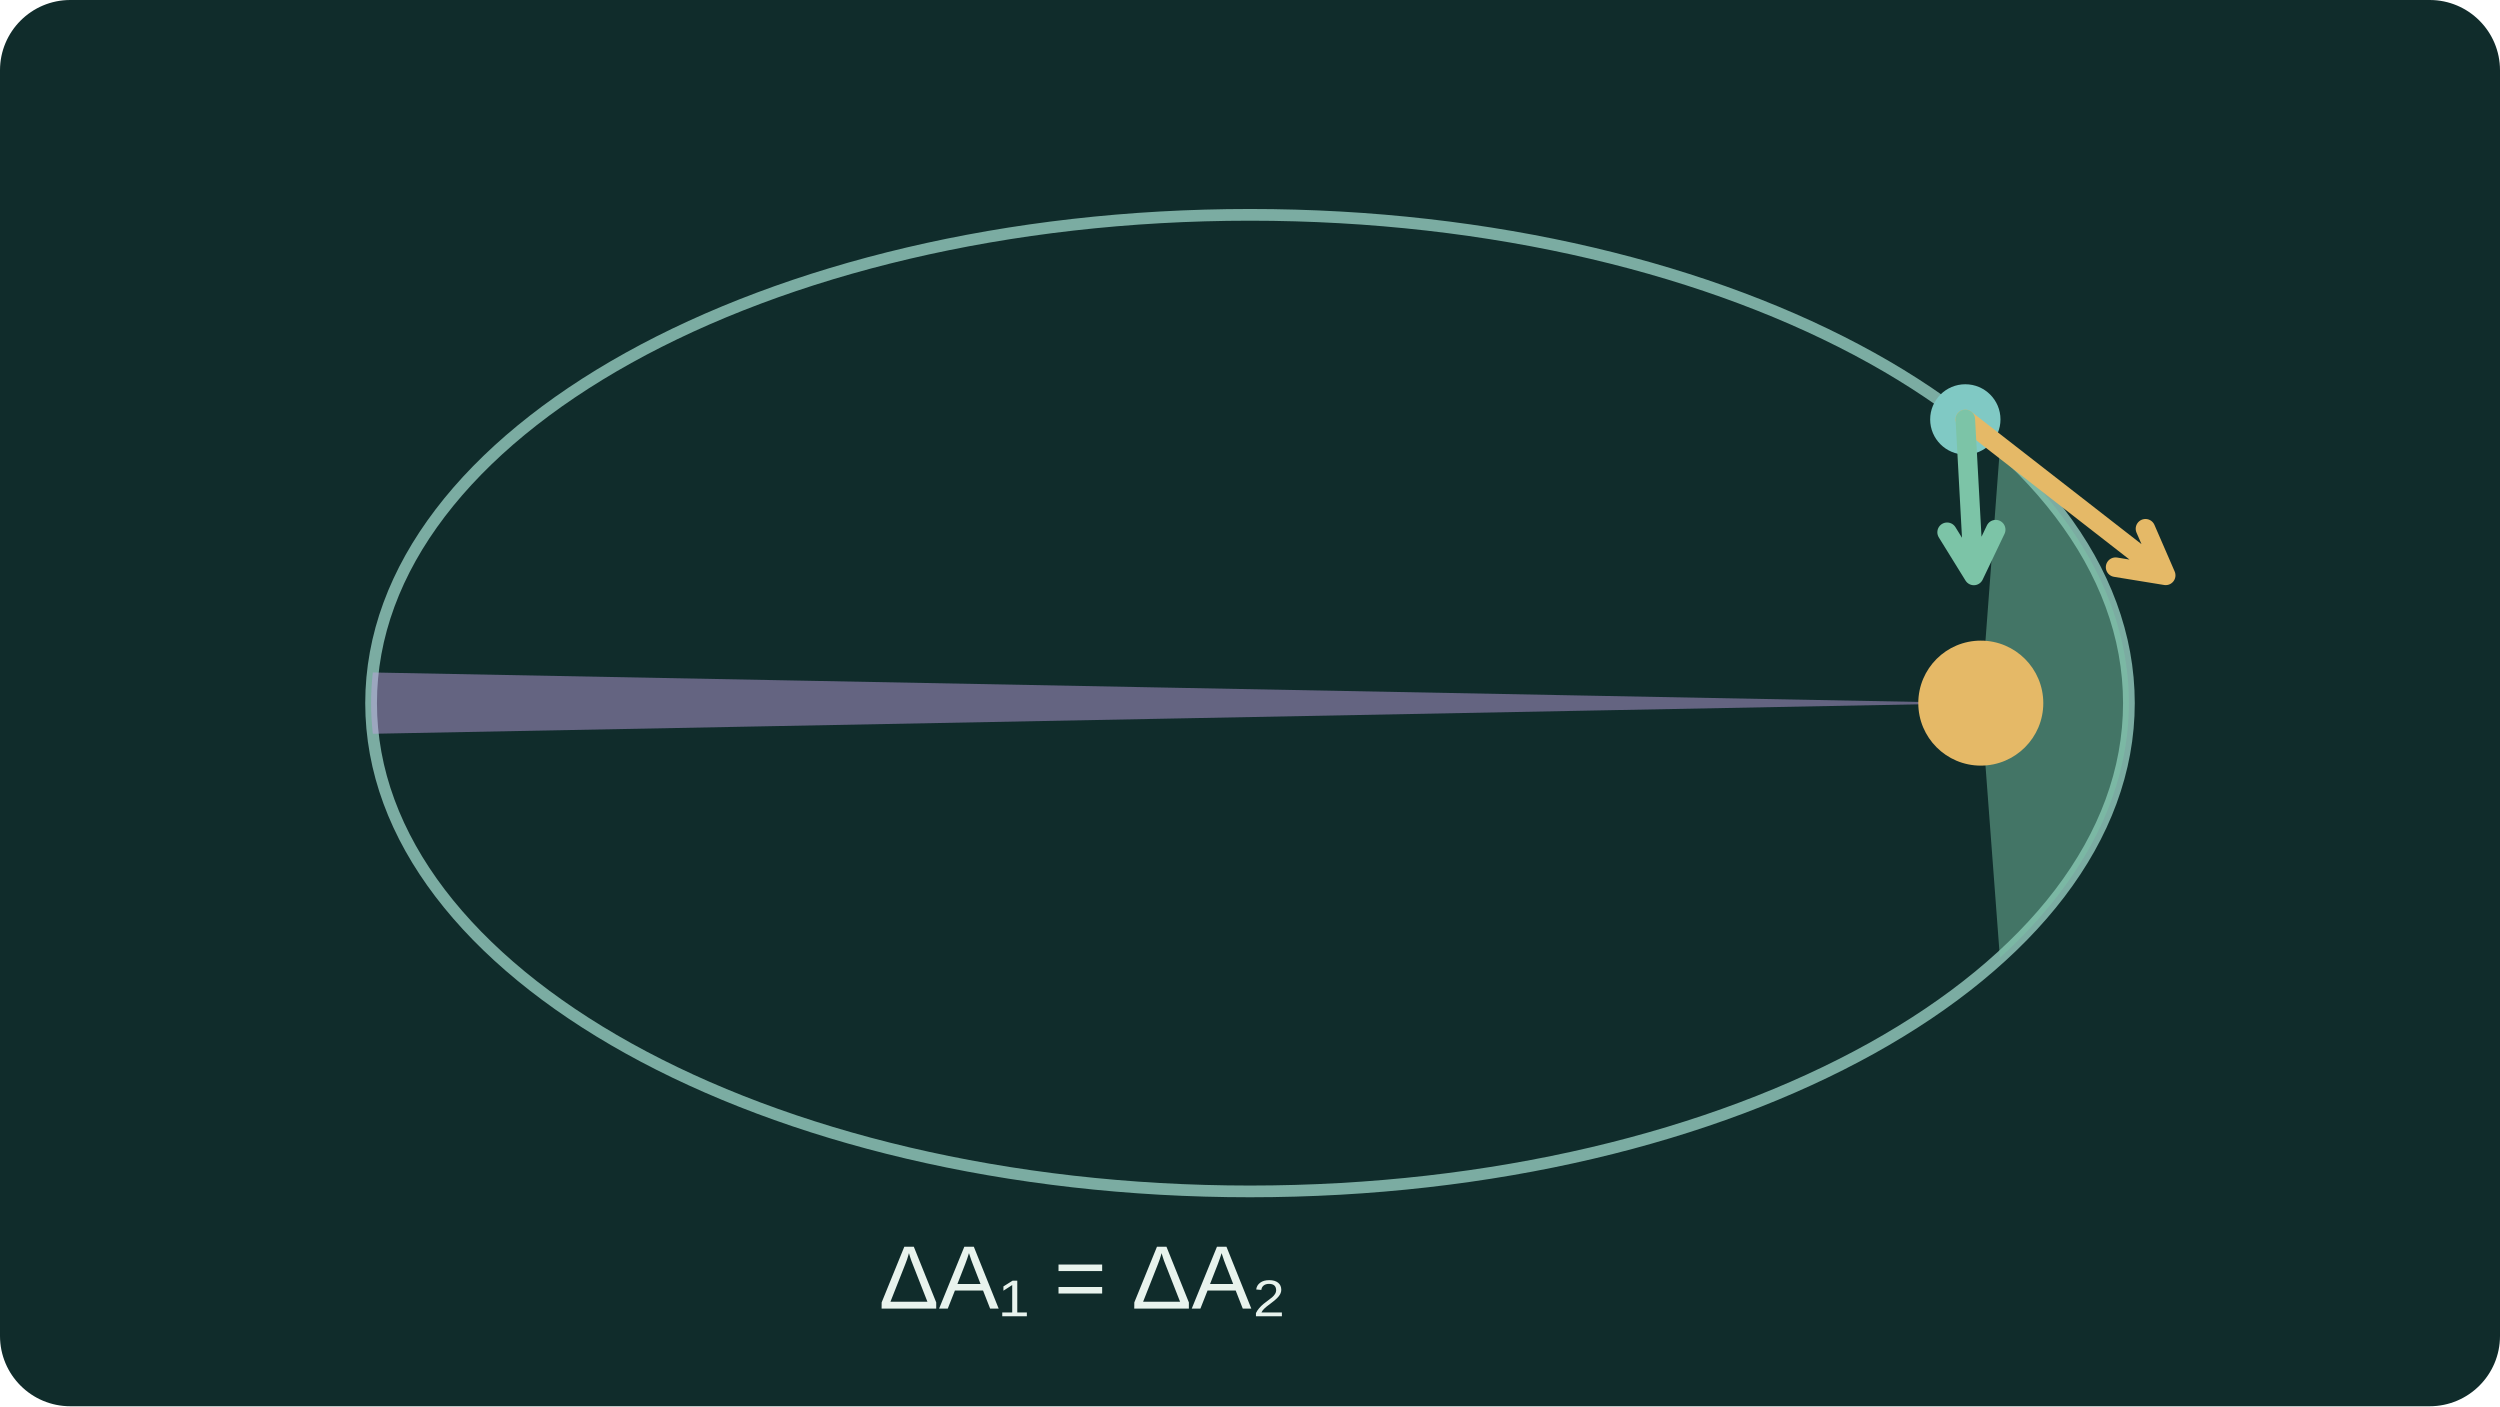
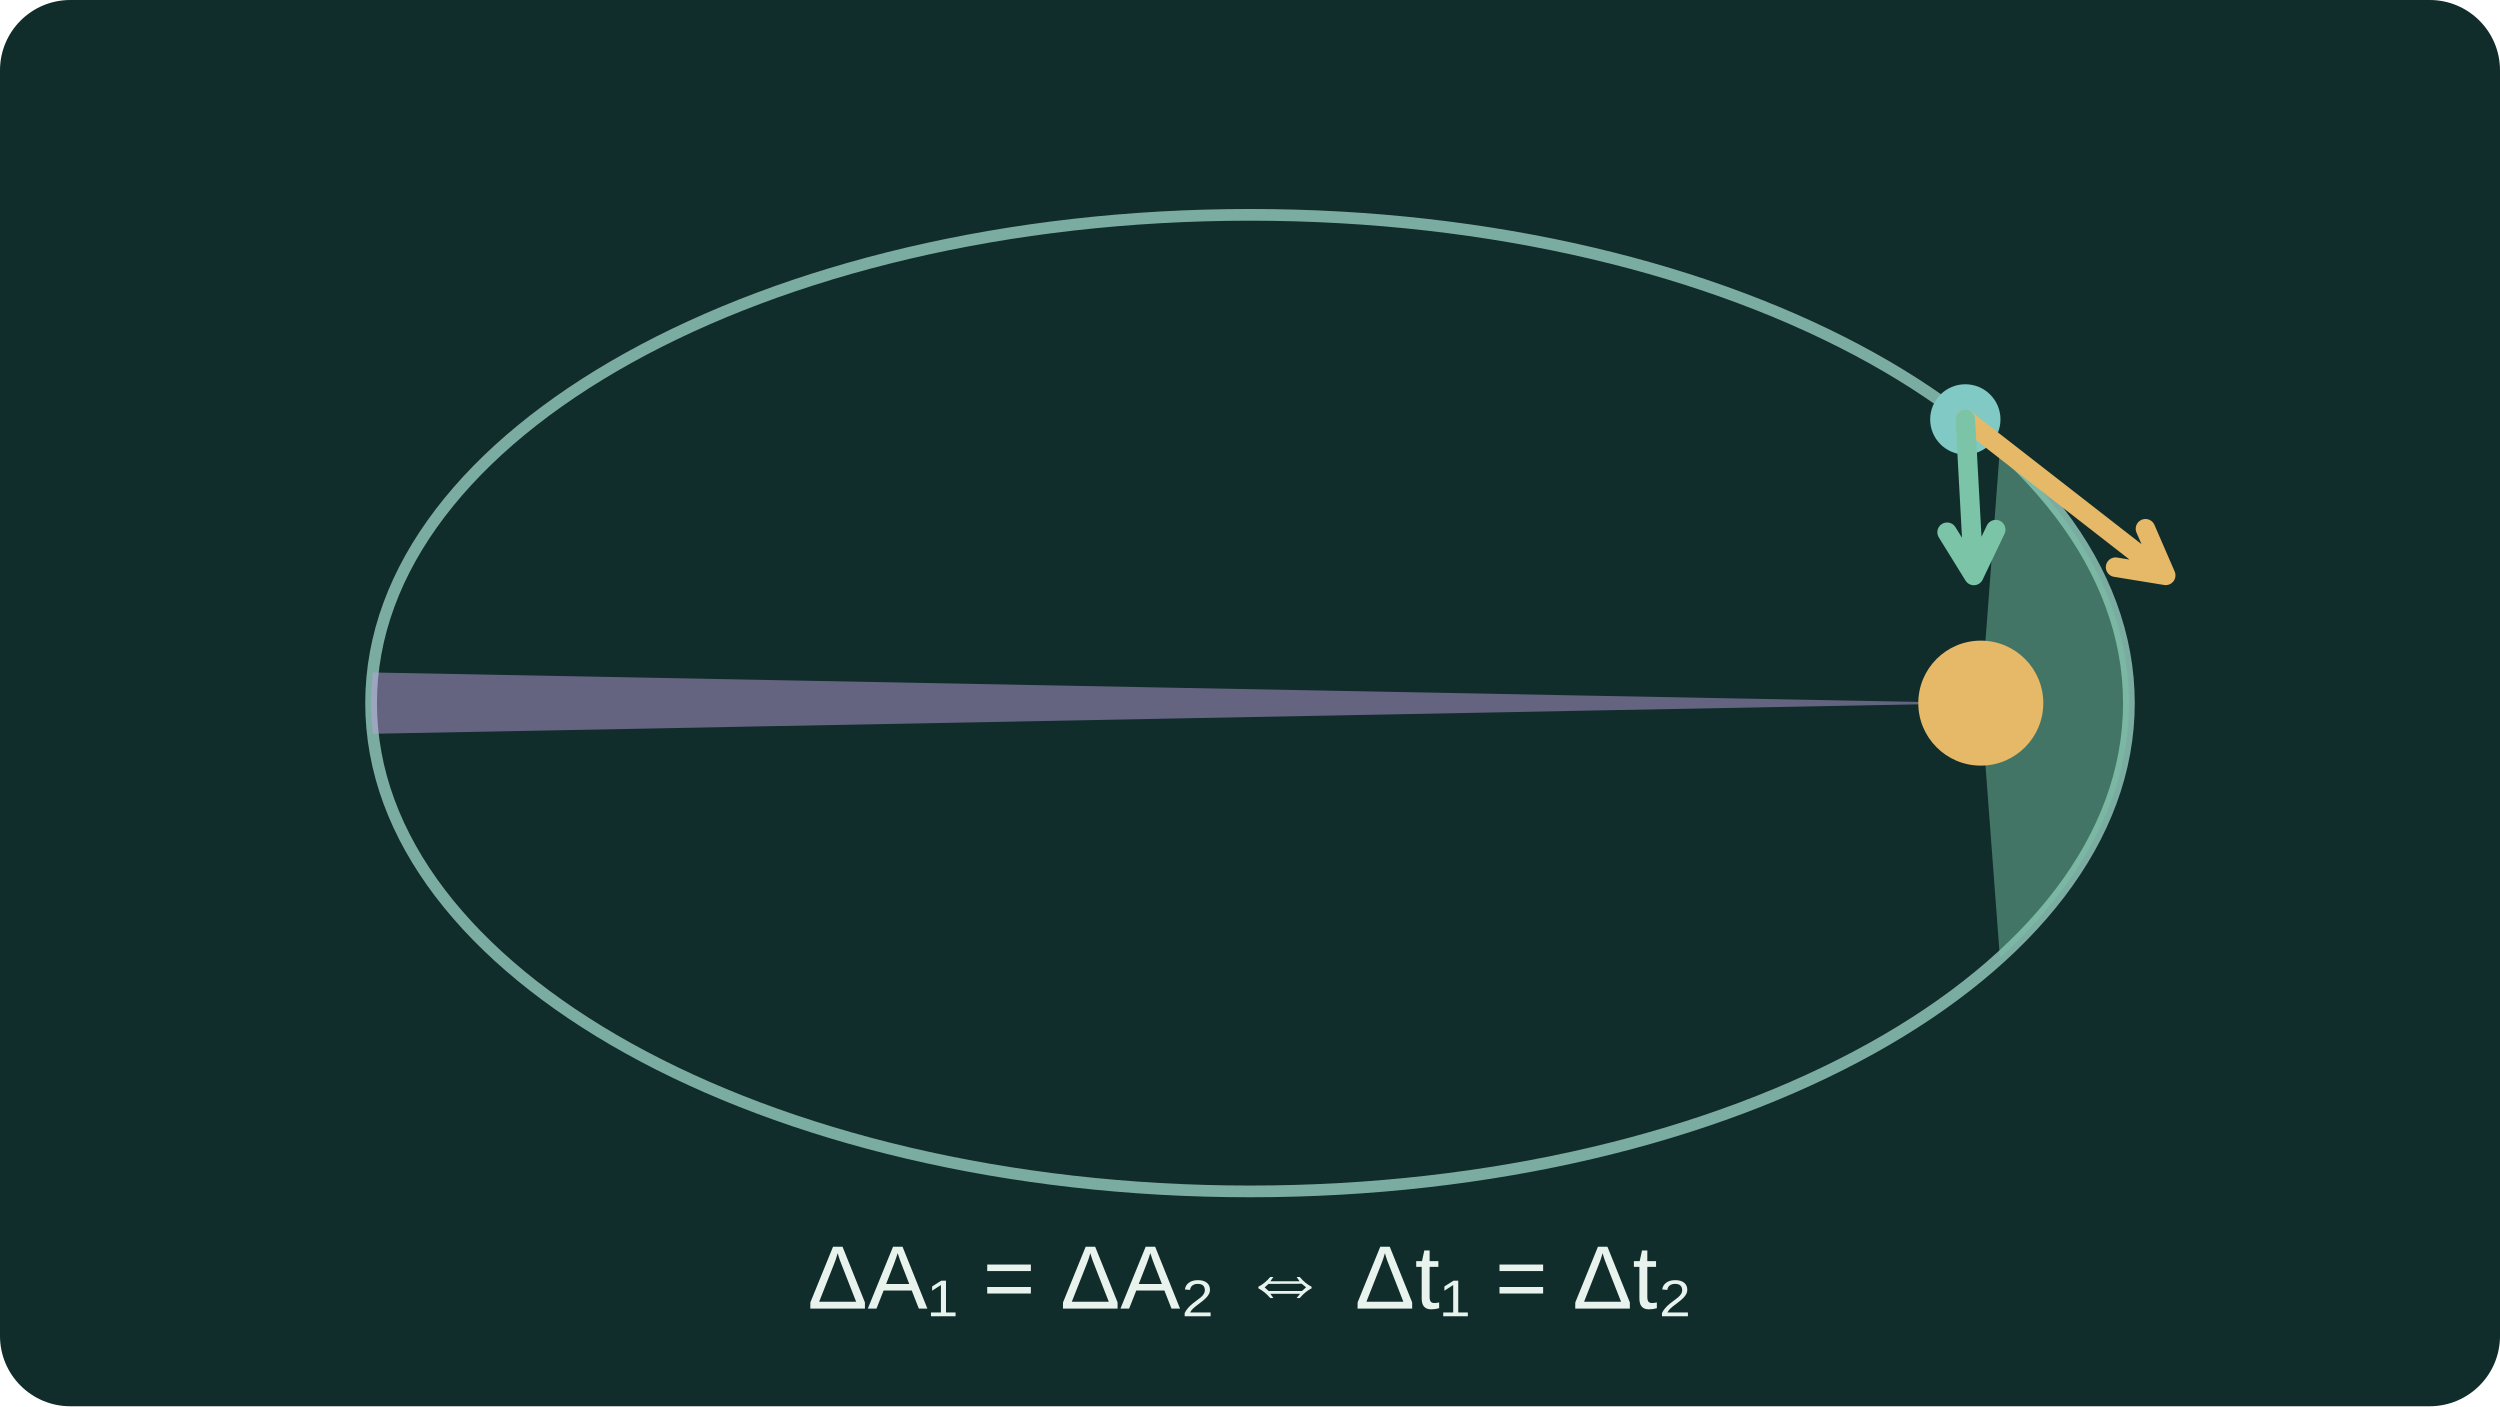
<svg xmlns="http://www.w3.org/2000/svg" viewBox="0 0 640 360">
  <rect width="640" height="360" rx="18" fill="#102c2b" />
  <ellipse cx="320" cy="180" rx="225" ry="125" fill="none" stroke="#7baca2" stroke-width="3" />
  <path d="M507.083 180L511.978 114.809A225 125 0 0 1 511.978 245.191Z" fill="#7cc4a7" opacity=".48" />
  <path d="M507.083 180L95.444 187.846A225 125 0 0 1 95.444 172.154Z" fill="#c0a0e0" opacity=".48" />
  <circle cx="507.083" cy="180" r="16" fill="#e5b967" />
  <circle cx="503.123" cy="107.371" r="9" fill="#80c9c4" />
  <path d="M503.123 107.371L554.42 147.29M541.59 145.20L554.42 147.29 549.24 135.36" fill="none" stroke="#e5b967" stroke-width="5" stroke-linecap="round" stroke-linejoin="round" />
  <path d="M503.123 107.371L505.301 147.317M498.46 136.26L505.301 147.317 510.90 135.59" fill="none" stroke="#7cc4a7" stroke-width="5" stroke-linecap="round" stroke-linejoin="round" />
-   <text x="225" y="335" fill="#e8f3ed" font-family="Arial,sans-serif" font-size="23">ΔA₁ = ΔA₂</text>
+   <text x="320" y="335" text-anchor="middle" fill="#e8f3ed" font-family="Arial,sans-serif" font-size="23">ΔA₁ = ΔA₂ ⇔ Δt₁ = Δt₂</text>
</svg>
